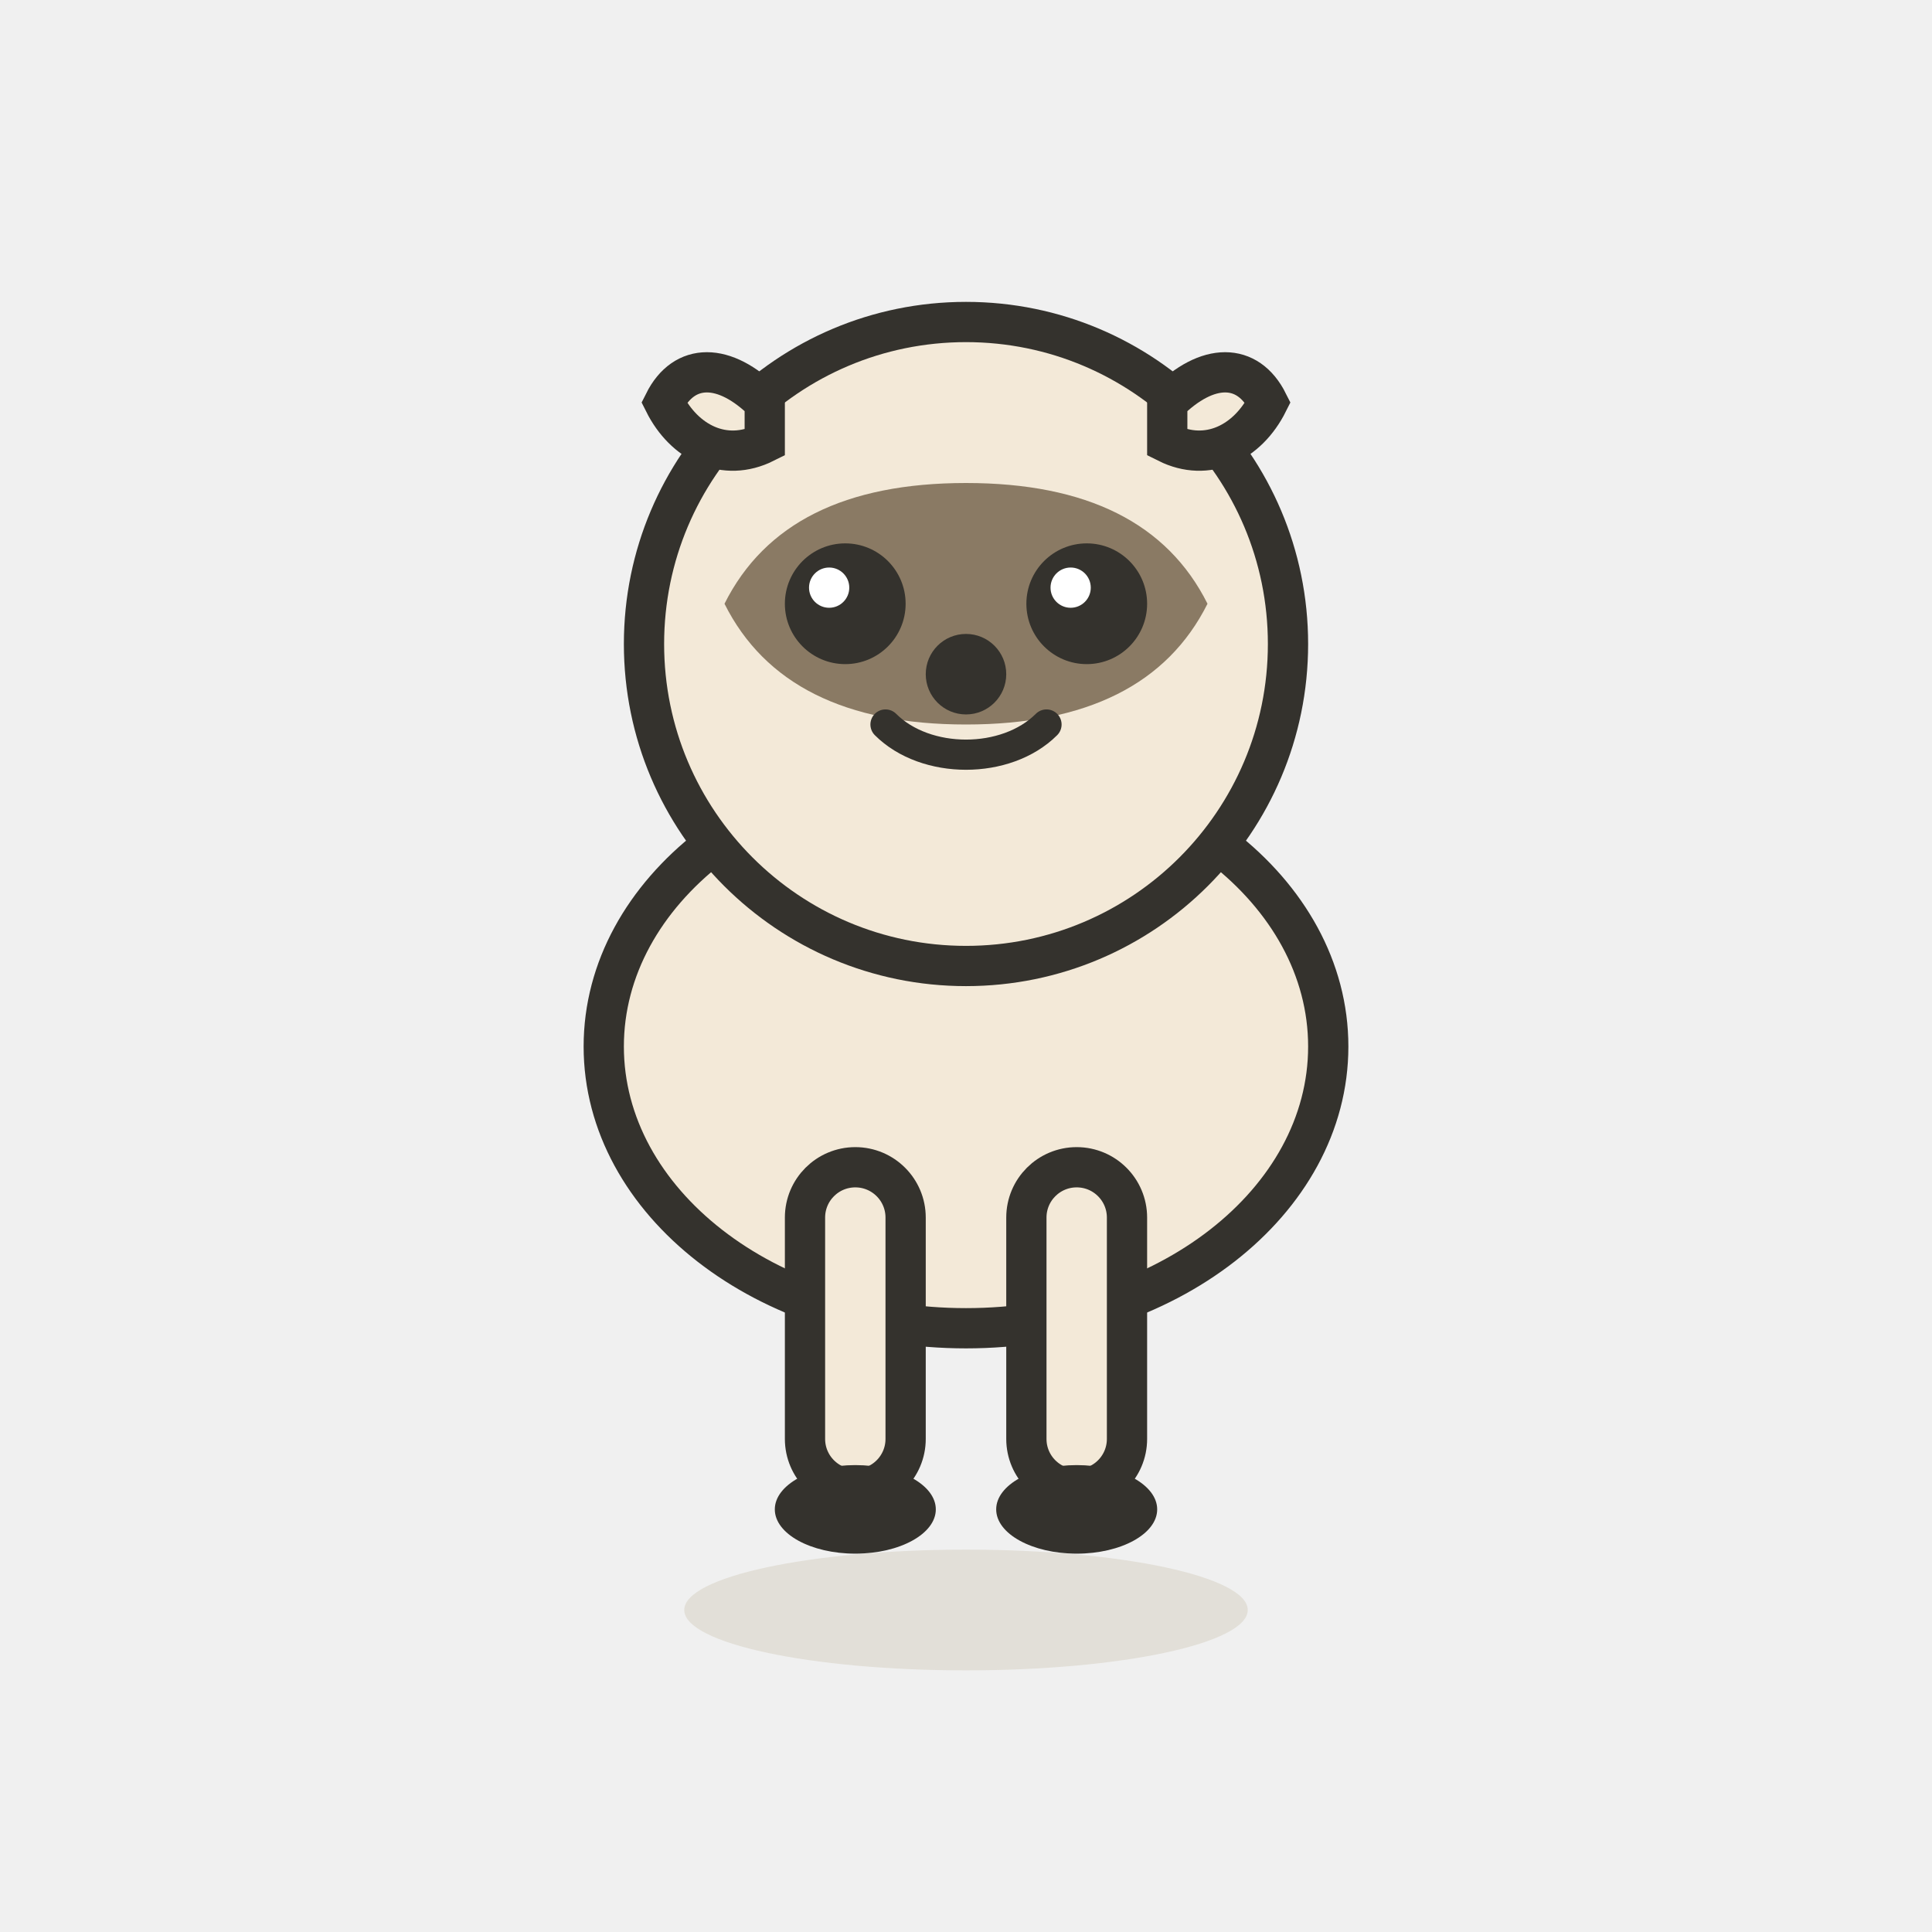
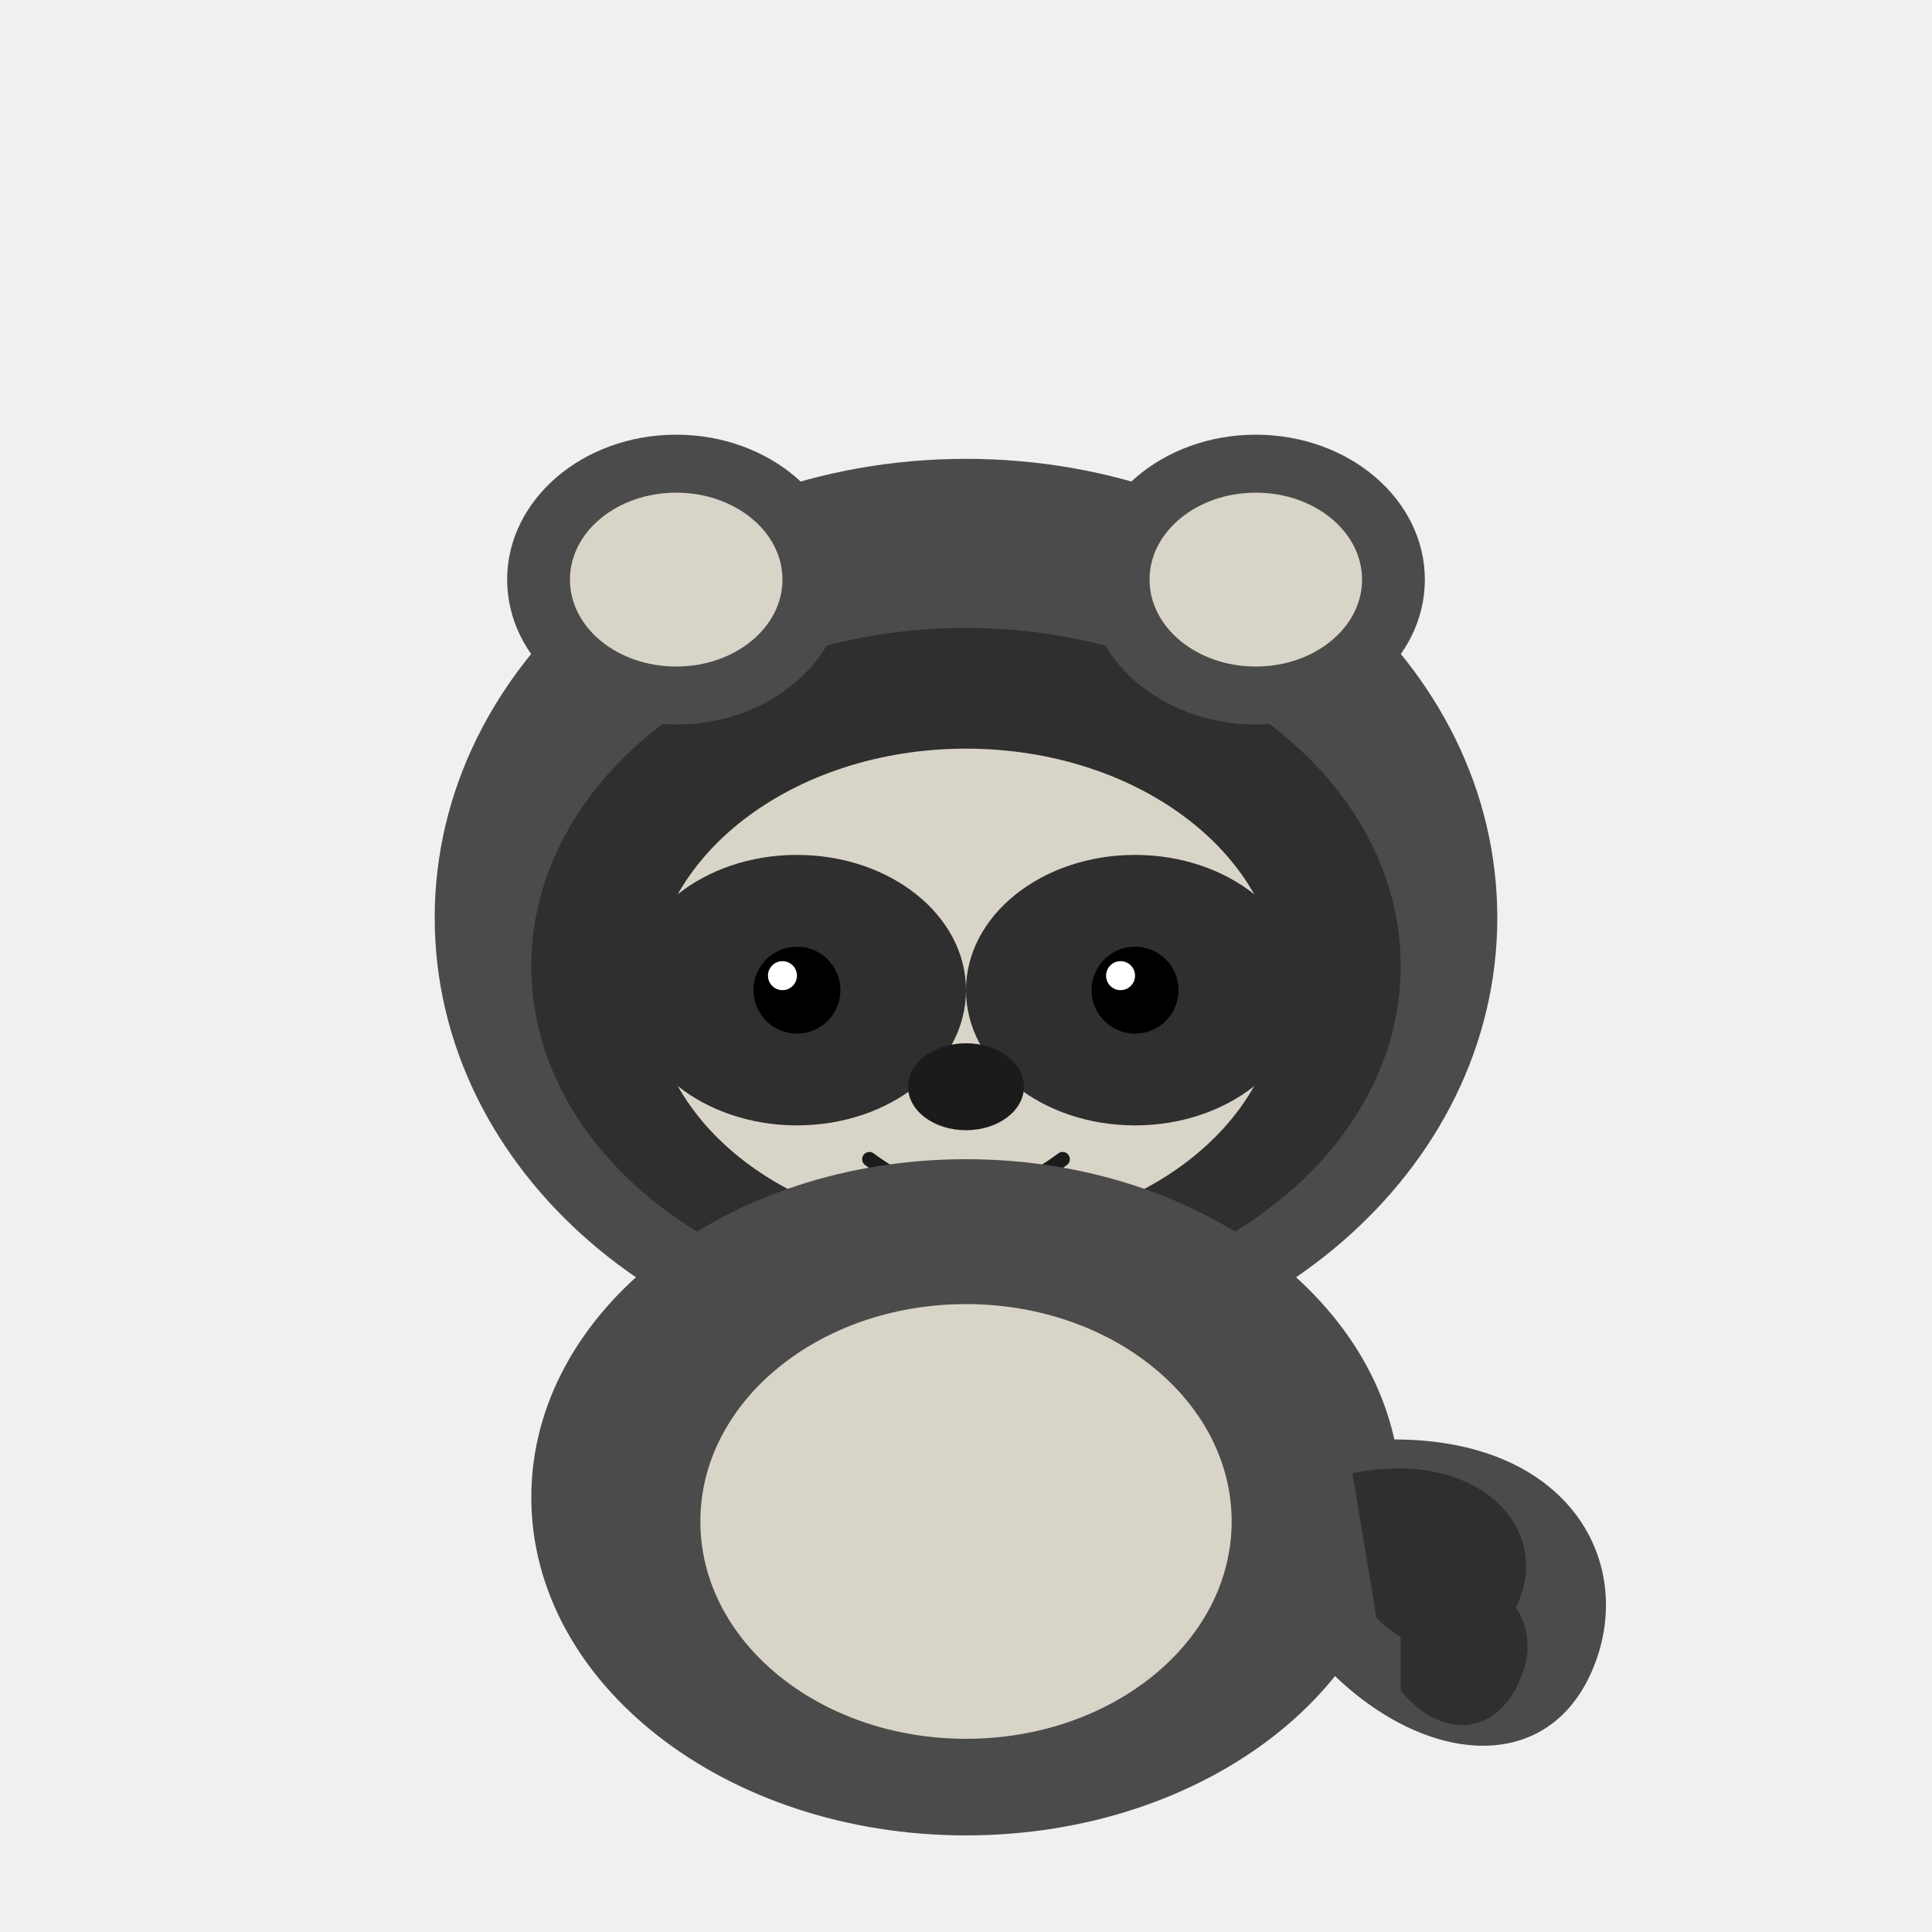
- <svg xmlns="http://www.w3.org/2000/svg" width="96" height="96" viewBox="0 0 96 96" fill="none">
-   <ellipse cx="48" cy="52" rx="18" ry="14" fill="#F3E9D8" stroke="#34322d" stroke-width="2" />
-   <circle cx="48" cy="32" r="16" fill="#F3E9D8" stroke="#34322d" stroke-width="2" />
-   <path d="M36 30            C38 26, 42 24, 48 24            C54 24, 58 26, 60 30            C58 34, 54 36, 48 36            C42 36, 38 34, 36 30Z" fill="#8A7A64" />
-   <circle cx="42" cy="30" r="3" fill="#34322d" />
-   <circle cx="54" cy="30" r="3" fill="#34322d" />
-   <circle cx="41.2" cy="29.2" r="1" fill="#FFFFFF" />
-   <circle cx="53.2" cy="29.2" r="1" fill="#FFFFFF" />
-   <circle cx="48" cy="33.5" r="2" fill="#34322d" />
-   <path d="M44 36            C46 38, 50 38, 52 36" stroke="#34322d" stroke-width="1.5" stroke-linecap="round" fill="none" />
-   <path d="M38 20            C36 18, 34 18, 33 20            C34 22, 36 23, 38 22Z" fill="#F3E9D8" stroke="#34322d" stroke-width="2" />
-   <path d="M58 20            C60 18, 62 18, 63 20            C62 22, 60 23, 58 22Z" fill="#F3E9D8" stroke="#34322d" stroke-width="2" />
-   <rect x="40" y="58" width="5" height="16" rx="2.5" fill="#F3E9D8" stroke="#34322d" stroke-width="2" />
-   <rect x="51" y="58" width="5" height="16" rx="2.5" fill="#F3E9D8" stroke="#34322d" stroke-width="2" />
-   <ellipse cx="42.5" cy="75" rx="4" ry="2.2" fill="#34322d" />
-   <ellipse cx="53.5" cy="75" rx="4" ry="2.2" fill="#34322d" />
-   <ellipse cx="48" cy="80" rx="14" ry="3" fill="#D9D4C8" opacity="0.6" />
+ <svg xmlns="http://www.w3.org/2000/svg" width="400" height="400" viewBox="0 0 400 400">
+   <rect x="0" y="0" width="400" height="400" fill="none" />
+   <ellipse cx="200" cy="190" rx="110" ry="95" fill="#4b4b4b" />
+   <ellipse cx="200" cy="200" rx="90" ry="70" fill="#2f2f2f" />
+   <ellipse cx="200" cy="205" rx="65" ry="50" fill="#d9d4c8" />
+   <ellipse cx="140" cy="120" rx="35" ry="30" fill="#4b4b4b" />
+   <ellipse cx="260" cy="120" rx="35" ry="30" fill="#4b4b4b" />
+   <ellipse cx="140" cy="120" rx="22" ry="18" fill="#d9d4c8" />
+   <ellipse cx="260" cy="120" rx="22" ry="18" fill="#d9d4c8" />
+   <ellipse cx="165" cy="205" rx="35" ry="28" fill="#2f2f2f" />
+   <ellipse cx="235" cy="205" rx="35" ry="28" fill="#2f2f2f" />
+   <circle cx="165" cy="205" r="9" fill="#000000" />
+   <circle cx="235" cy="205" r="9" fill="#000000" />
+   <circle cx="162" cy="202" r="3" fill="#ffffff" />
+   <circle cx="232" cy="202" r="3" fill="#ffffff" />
+   <ellipse cx="200" cy="225" rx="12" ry="9" fill="#1b1b1b" />
+   <path d="M180 240 Q200 255 220 240" stroke="#1b1b1b" stroke-width="3" fill="none" stroke-linecap="round" />
+   <ellipse cx="200" cy="310" rx="90" ry="70" fill="#4b4b4b" />
+   <ellipse cx="200" cy="315" rx="55" ry="45" fill="#d9d4c8" />
+   <path d="M270 300        C320 290 340 320 330 345        C320 370 290 365 270 340        Z" fill="#4b4b4b" />
+   <path d="M280 305        C305 300 320 315 315 330        C310 345 295 345 285 335        Z" fill="#2f2f2f" />
+   <path d="M290 325        C310 322 320 335 315 347        C310 360 298 360 290 350        Z" fill="#2f2f2f" />
</svg>
